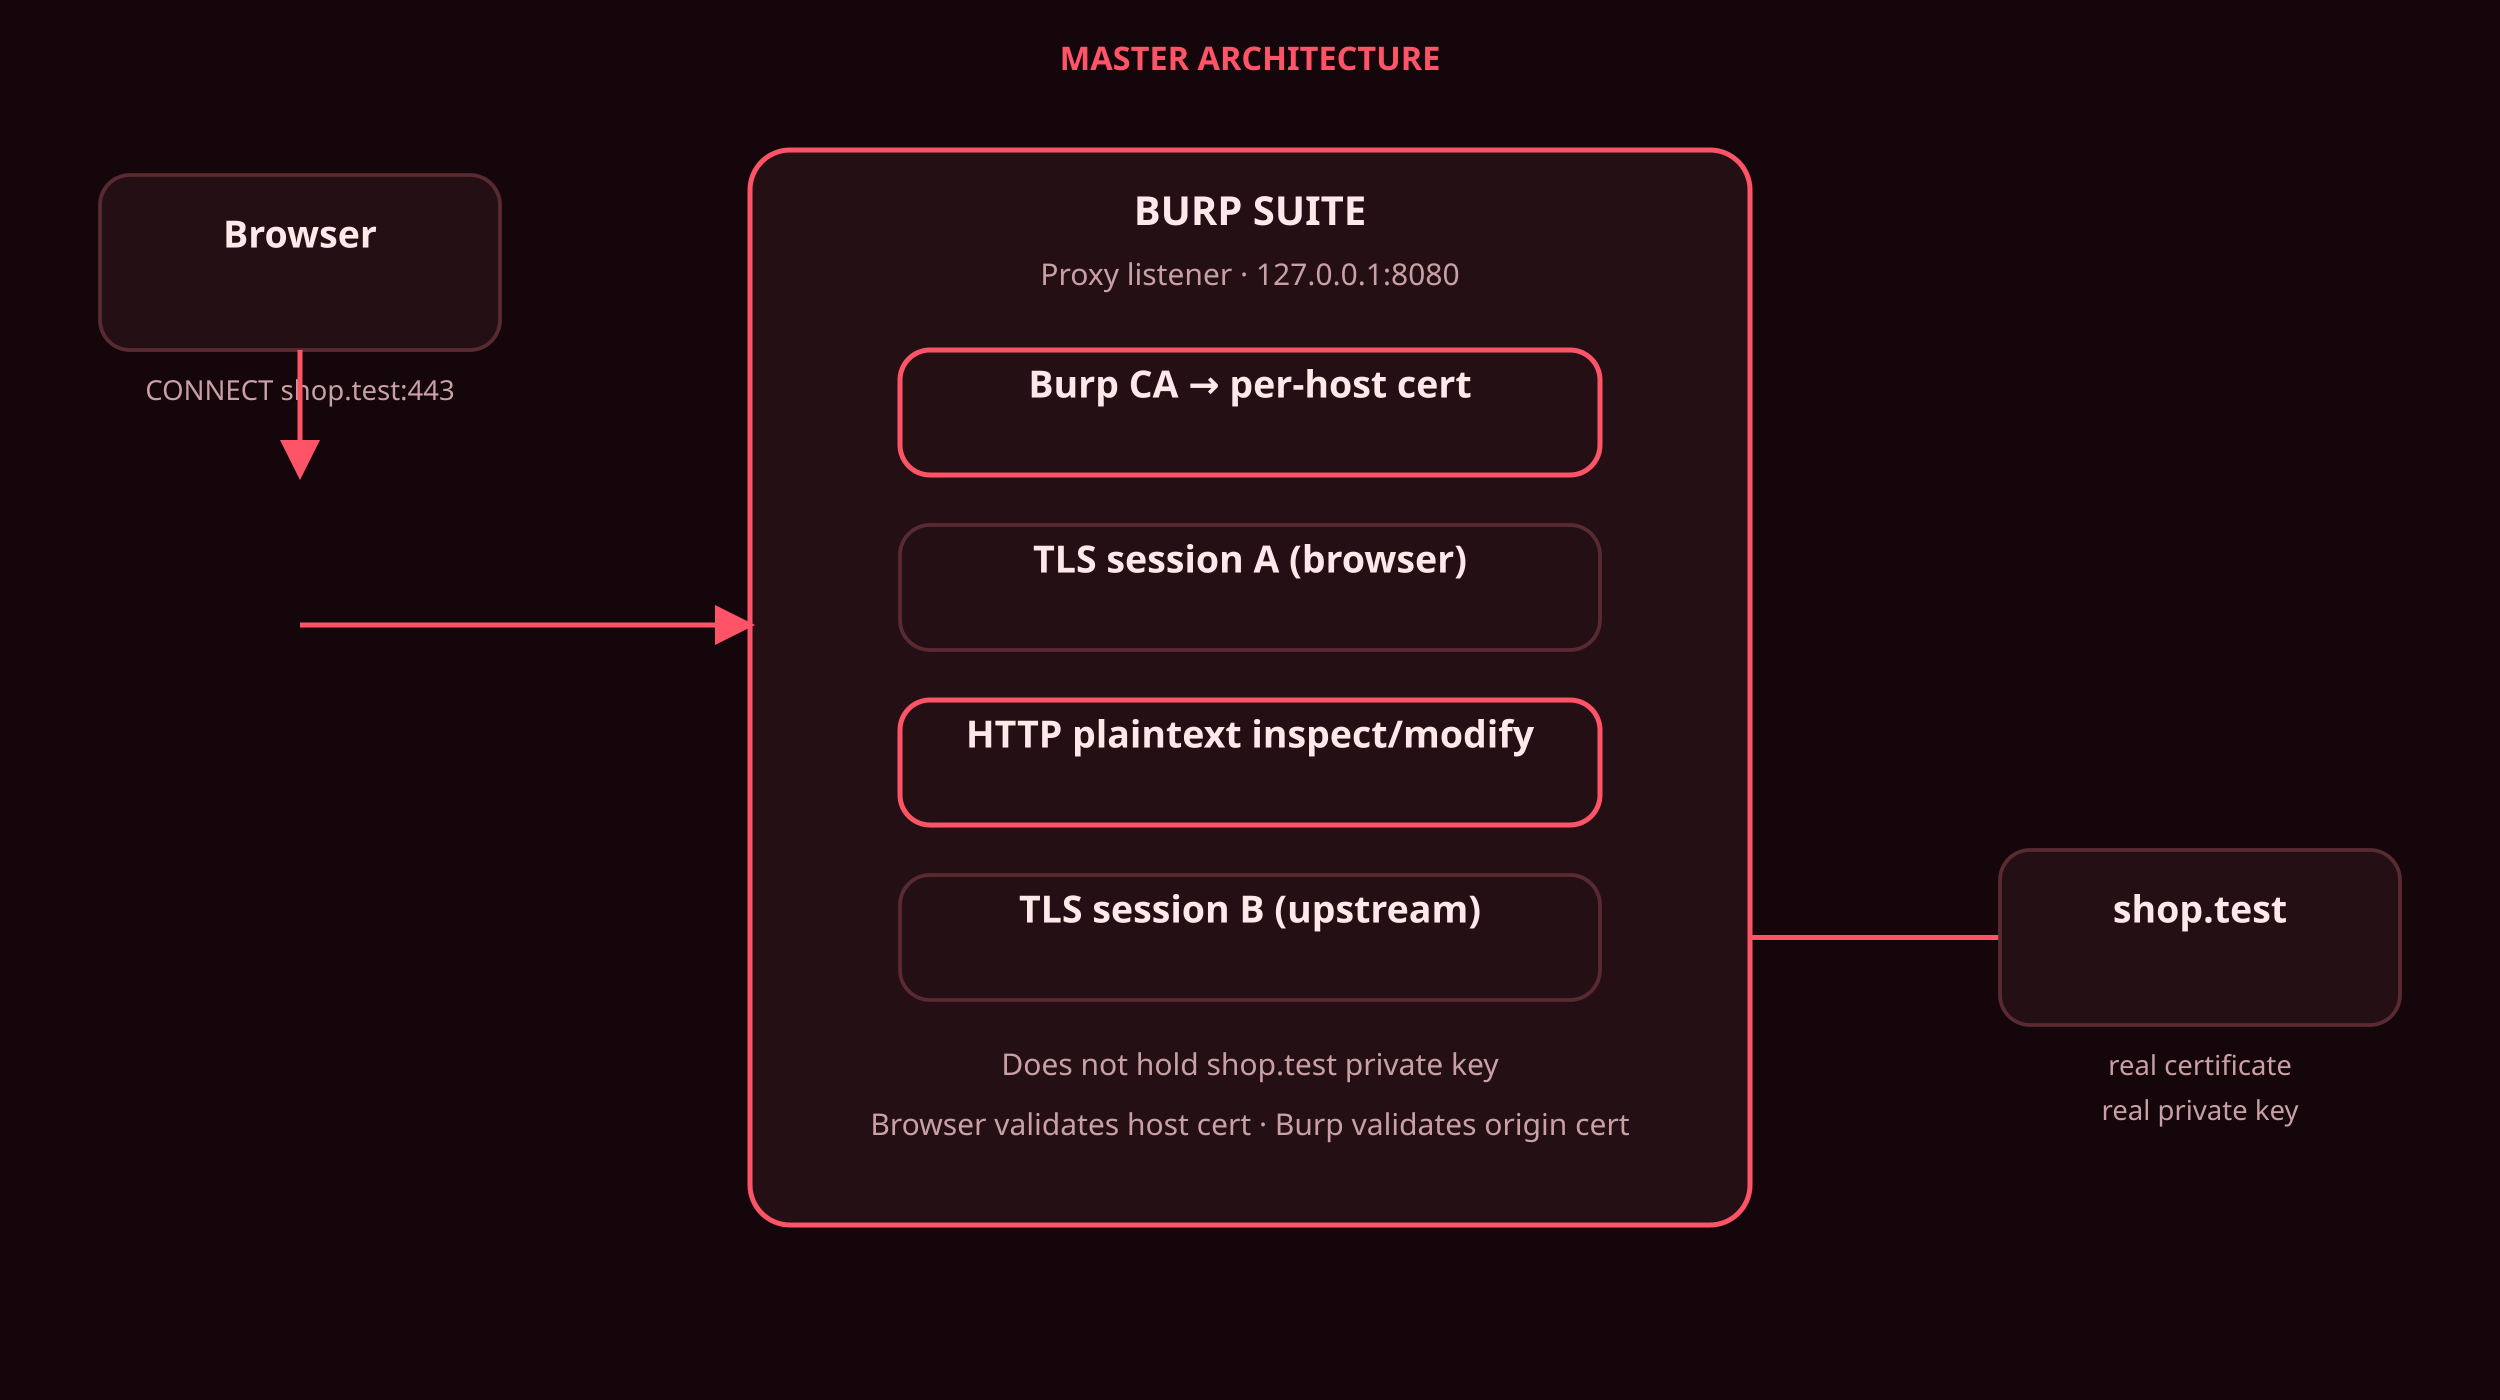
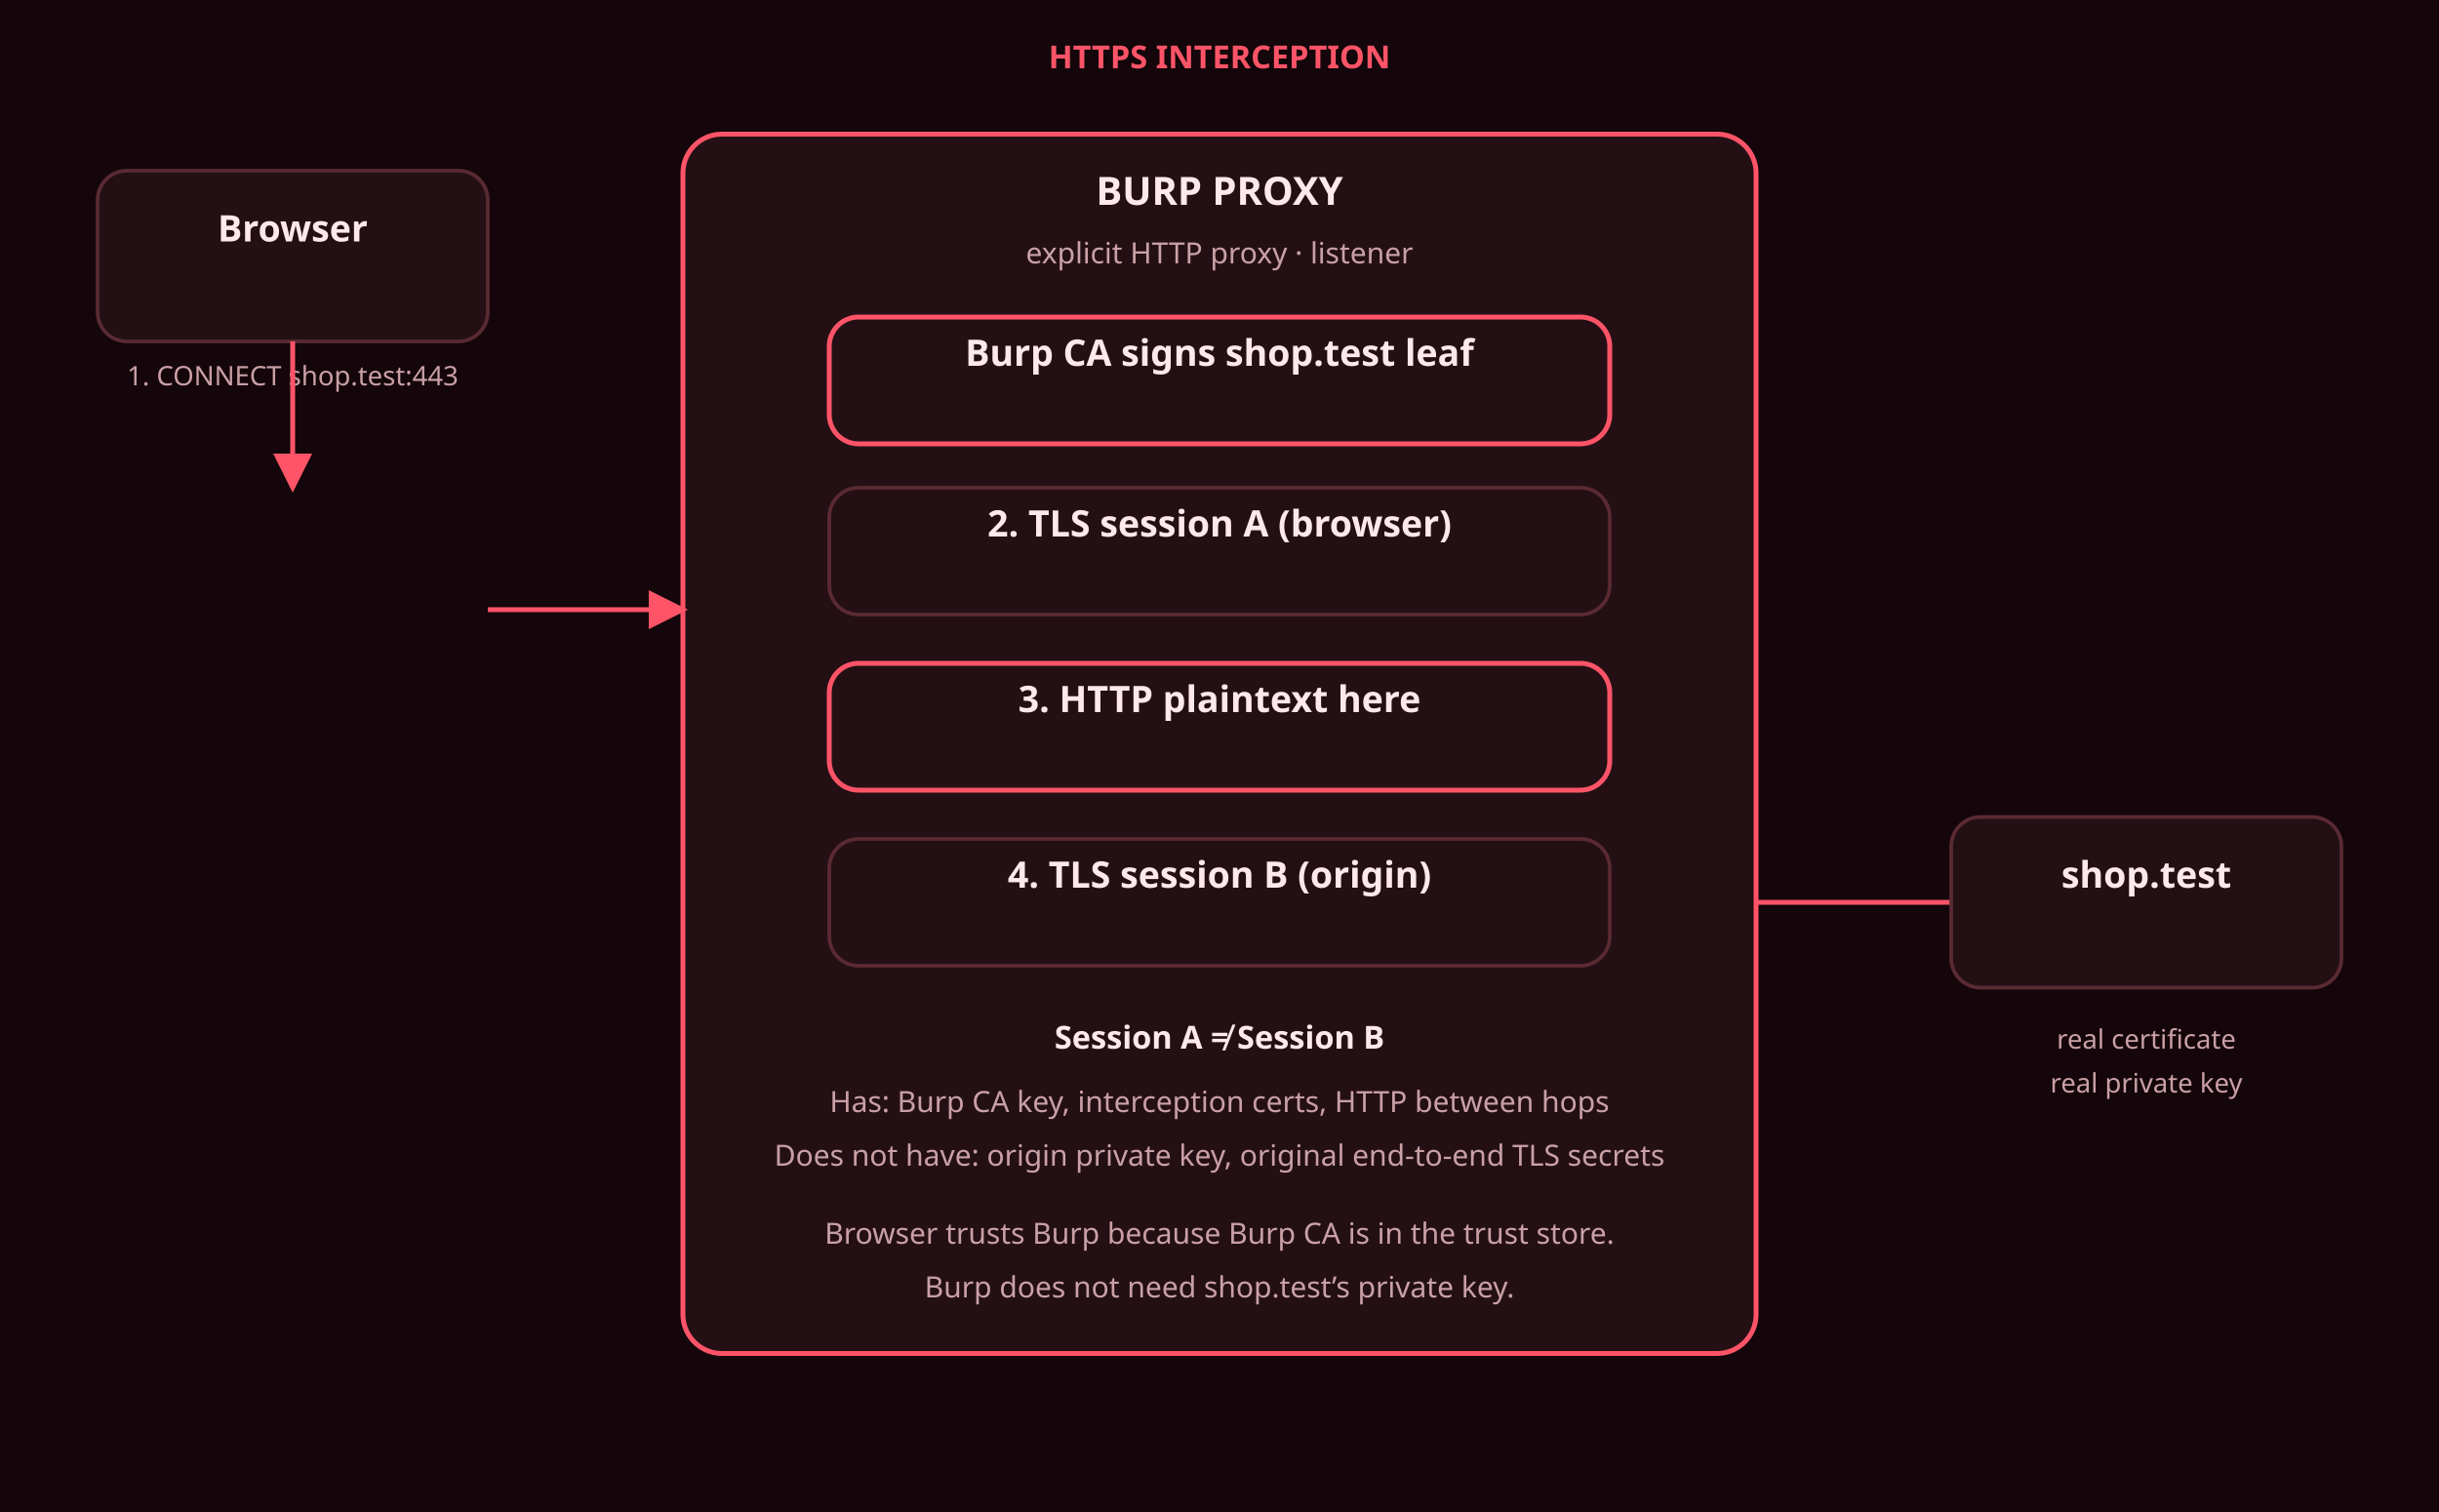
- <svg xmlns="http://www.w3.org/2000/svg" viewBox="0 0 1000 560" role="img" aria-label="Full Burp HTTPS interception architecture with two TLS sessions">
-   <rect width="1000" height="560" fill="#14060a" />
+ <svg xmlns="http://www.w3.org/2000/svg" viewBox="0 0 1000 620" role="img" aria-label="Full Burp HTTPS interception architecture with two independent TLS sessions">
+   <rect width="1000" height="620" fill="#14060a" />
  <defs>
    <marker id="ah" markerWidth="8" markerHeight="8" refX="7" refY="4" orient="auto">
      <path d="M0,0 L8,4 L0,8 z" fill="#ff5468" />
    </marker>
  </defs>
-   <text x="500" y="28" text-anchor="middle" fill="#ff5468" font-family="ui-sans-serif,system-ui,sans-serif" font-size="13" font-weight="700">MASTER ARCHITECTURE</text>
+   <text x="500" y="28" text-anchor="middle" fill="#ff5468" font-family="ui-sans-serif,system-ui,sans-serif" font-size="13" font-weight="700">HTTPS INTERCEPTION</text>
  <rect x="40" y="70" width="160" height="70" rx="12" fill="#241014" stroke="#5a2a32" stroke-width="1.5" />
  <text x="120.0" y="99.0" text-anchor="middle" fill="#ffe8ea" font-family="ui-sans-serif,system-ui,sans-serif" font-size="15" font-weight="700">Browser</text>
-   <text x="120" y="160" text-anchor="middle" fill="#c9a0a6" font-family="ui-sans-serif,system-ui,sans-serif" font-size="11" font-weight="400">CONNECT shop.test:443</text>
-   <line x1="120" y1="140" x2="120" y2="190" stroke="#ff5468" stroke-width="2" marker-end="url(#ah)" />
-   <rect x="300" y="60" width="400" height="430" rx="16" fill="#241014" stroke="#ff5468" stroke-width="2" />
-   <text x="500" y="90" text-anchor="middle" fill="#ffe8ea" font-family="ui-sans-serif,system-ui,sans-serif" font-size="16" font-weight="700">BURP SUITE</text>
-   <text x="500" y="114" text-anchor="middle" fill="#c9a0a6" font-family="ui-sans-serif,system-ui,sans-serif" font-size="12" font-weight="400">Proxy listener  ·  127.0.0.1:8080</text>
-   <rect x="360" y="140" width="280" height="50" rx="12" fill="#241014" stroke="#ff5468" stroke-width="2" />
-   <text x="500.0" y="159.0" text-anchor="middle" fill="#ffe8ea" font-family="ui-sans-serif,system-ui,sans-serif" font-size="15" font-weight="700">Burp CA  →  per-host cert</text>
-   <rect x="360" y="210" width="280" height="50" rx="12" fill="#241014" stroke="#5a2a32" stroke-width="1.5" />
-   <text x="500.0" y="229.0" text-anchor="middle" fill="#ffe8ea" font-family="ui-sans-serif,system-ui,sans-serif" font-size="15" font-weight="700">TLS session A  (browser)</text>
-   <rect x="360" y="280" width="280" height="50" rx="12" fill="#241014" stroke="#ff5468" stroke-width="2" />
-   <text x="500.0" y="299.0" text-anchor="middle" fill="#ffe8ea" font-family="ui-sans-serif,system-ui,sans-serif" font-size="15" font-weight="700">HTTP plaintext  inspect/modify</text>
-   <rect x="360" y="350" width="280" height="50" rx="12" fill="#241014" stroke="#5a2a32" stroke-width="1.5" />
-   <text x="500.0" y="369.0" text-anchor="middle" fill="#ffe8ea" font-family="ui-sans-serif,system-ui,sans-serif" font-size="15" font-weight="700">TLS session B  (upstream)</text>
-   <text x="500" y="430" text-anchor="middle" fill="#c9a0a6" font-family="ui-sans-serif,system-ui,sans-serif" font-size="12" font-weight="400">Does not hold shop.test private key</text>
-   <text x="500" y="454" text-anchor="middle" fill="#c9a0a6" font-family="ui-sans-serif,system-ui,sans-serif" font-size="12" font-weight="400">Browser validates host cert  ·  Burp validates origin cert</text>
-   <line x1="120" y1="250" x2="300" y2="250" stroke="#ff5468" stroke-width="2" marker-end="url(#ah)" />
-   <line x1="700" y1="375" x2="820" y2="375" stroke="#ff5468" stroke-width="2" marker-end="url(#ah)" />
-   <rect x="800" y="340" width="160" height="70" rx="12" fill="#241014" stroke="#5a2a32" stroke-width="1.5" />
-   <text x="880.0" y="369.0" text-anchor="middle" fill="#ffe8ea" font-family="ui-sans-serif,system-ui,sans-serif" font-size="15" font-weight="700">shop.test</text>
+   <text x="120" y="158" text-anchor="middle" fill="#c9a0a6" font-family="ui-sans-serif,system-ui,sans-serif" font-size="11" font-weight="400">1. CONNECT shop.test:443</text>
+   <line x1="120" y1="140" x2="120" y2="200" stroke="#ff5468" stroke-width="2" marker-end="url(#ah)" />
+   <rect x="280" y="55" width="440" height="500" rx="16" fill="#241014" stroke="#ff5468" stroke-width="2" />
+   <text x="500" y="84" text-anchor="middle" fill="#ffe8ea" font-family="ui-sans-serif,system-ui,sans-serif" font-size="16" font-weight="700">BURP PROXY</text>
+   <text x="500" y="108" text-anchor="middle" fill="#c9a0a6" font-family="ui-sans-serif,system-ui,sans-serif" font-size="12" font-weight="400">explicit HTTP proxy  ·  listener</text>
+   <rect x="340" y="130" width="320" height="52" rx="12" fill="#241014" stroke="#ff5468" stroke-width="2" />
+   <text x="500.0" y="150.0" text-anchor="middle" fill="#ffe8ea" font-family="ui-sans-serif,system-ui,sans-serif" font-size="15" font-weight="700">Burp CA signs shop.test leaf</text>
+   <rect x="340" y="200" width="320" height="52" rx="12" fill="#241014" stroke="#5a2a32" stroke-width="1.5" />
+   <text x="500.0" y="220.0" text-anchor="middle" fill="#ffe8ea" font-family="ui-sans-serif,system-ui,sans-serif" font-size="15" font-weight="700">2. TLS session A  (browser)</text>
+   <rect x="340" y="272" width="320" height="52" rx="12" fill="#241014" stroke="#ff5468" stroke-width="2" />
+   <text x="500.0" y="292.0" text-anchor="middle" fill="#ffe8ea" font-family="ui-sans-serif,system-ui,sans-serif" font-size="15" font-weight="700">3. HTTP plaintext here</text>
+   <rect x="340" y="344" width="320" height="52" rx="12" fill="#241014" stroke="#5a2a32" stroke-width="1.5" />
+   <text x="500.0" y="364.0" text-anchor="middle" fill="#ffe8ea" font-family="ui-sans-serif,system-ui,sans-serif" font-size="15" font-weight="700">4. TLS session B  (origin)</text>
+   <text x="500" y="430" text-anchor="middle" fill="#ffe8ea" font-family="ui-sans-serif,system-ui,sans-serif" font-size="13" font-weight="700">Session A ≠ Session B</text>
+   <text x="500" y="456" text-anchor="middle" fill="#c9a0a6" font-family="ui-sans-serif,system-ui,sans-serif" font-size="12" font-weight="400">Has: Burp CA key, interception certs, HTTP between hops</text>
+   <text x="500" y="478" text-anchor="middle" fill="#c9a0a6" font-family="ui-sans-serif,system-ui,sans-serif" font-size="12" font-weight="400">Does not have: origin private key, original end-to-end TLS secrets</text>
+   <text x="500" y="510" text-anchor="middle" fill="#c9a0a6" font-family="ui-sans-serif,system-ui,sans-serif" font-size="12" font-weight="400">Browser trusts Burp because Burp CA is in the trust store.</text>
+   <text x="500" y="532" text-anchor="middle" fill="#c9a0a6" font-family="ui-sans-serif,system-ui,sans-serif" font-size="12" font-weight="400">Burp does not need shop.test’s private key.</text>
+   <line x1="200" y1="250" x2="280" y2="250" stroke="#ff5468" stroke-width="2" marker-end="url(#ah)" />
+   <line x1="720" y1="370" x2="820" y2="370" stroke="#ff5468" stroke-width="2" marker-end="url(#ah)" />
+   <rect x="800" y="335" width="160" height="70" rx="12" fill="#241014" stroke="#5a2a32" stroke-width="1.5" />
+   <text x="880.0" y="364.0" text-anchor="middle" fill="#ffe8ea" font-family="ui-sans-serif,system-ui,sans-serif" font-size="15" font-weight="700">shop.test</text>
  <text x="880" y="430" text-anchor="middle" fill="#c9a0a6" font-family="ui-sans-serif,system-ui,sans-serif" font-size="11" font-weight="400">real certificate</text>
  <text x="880" y="448" text-anchor="middle" fill="#c9a0a6" font-family="ui-sans-serif,system-ui,sans-serif" font-size="11" font-weight="400">real private key</text>
</svg>
